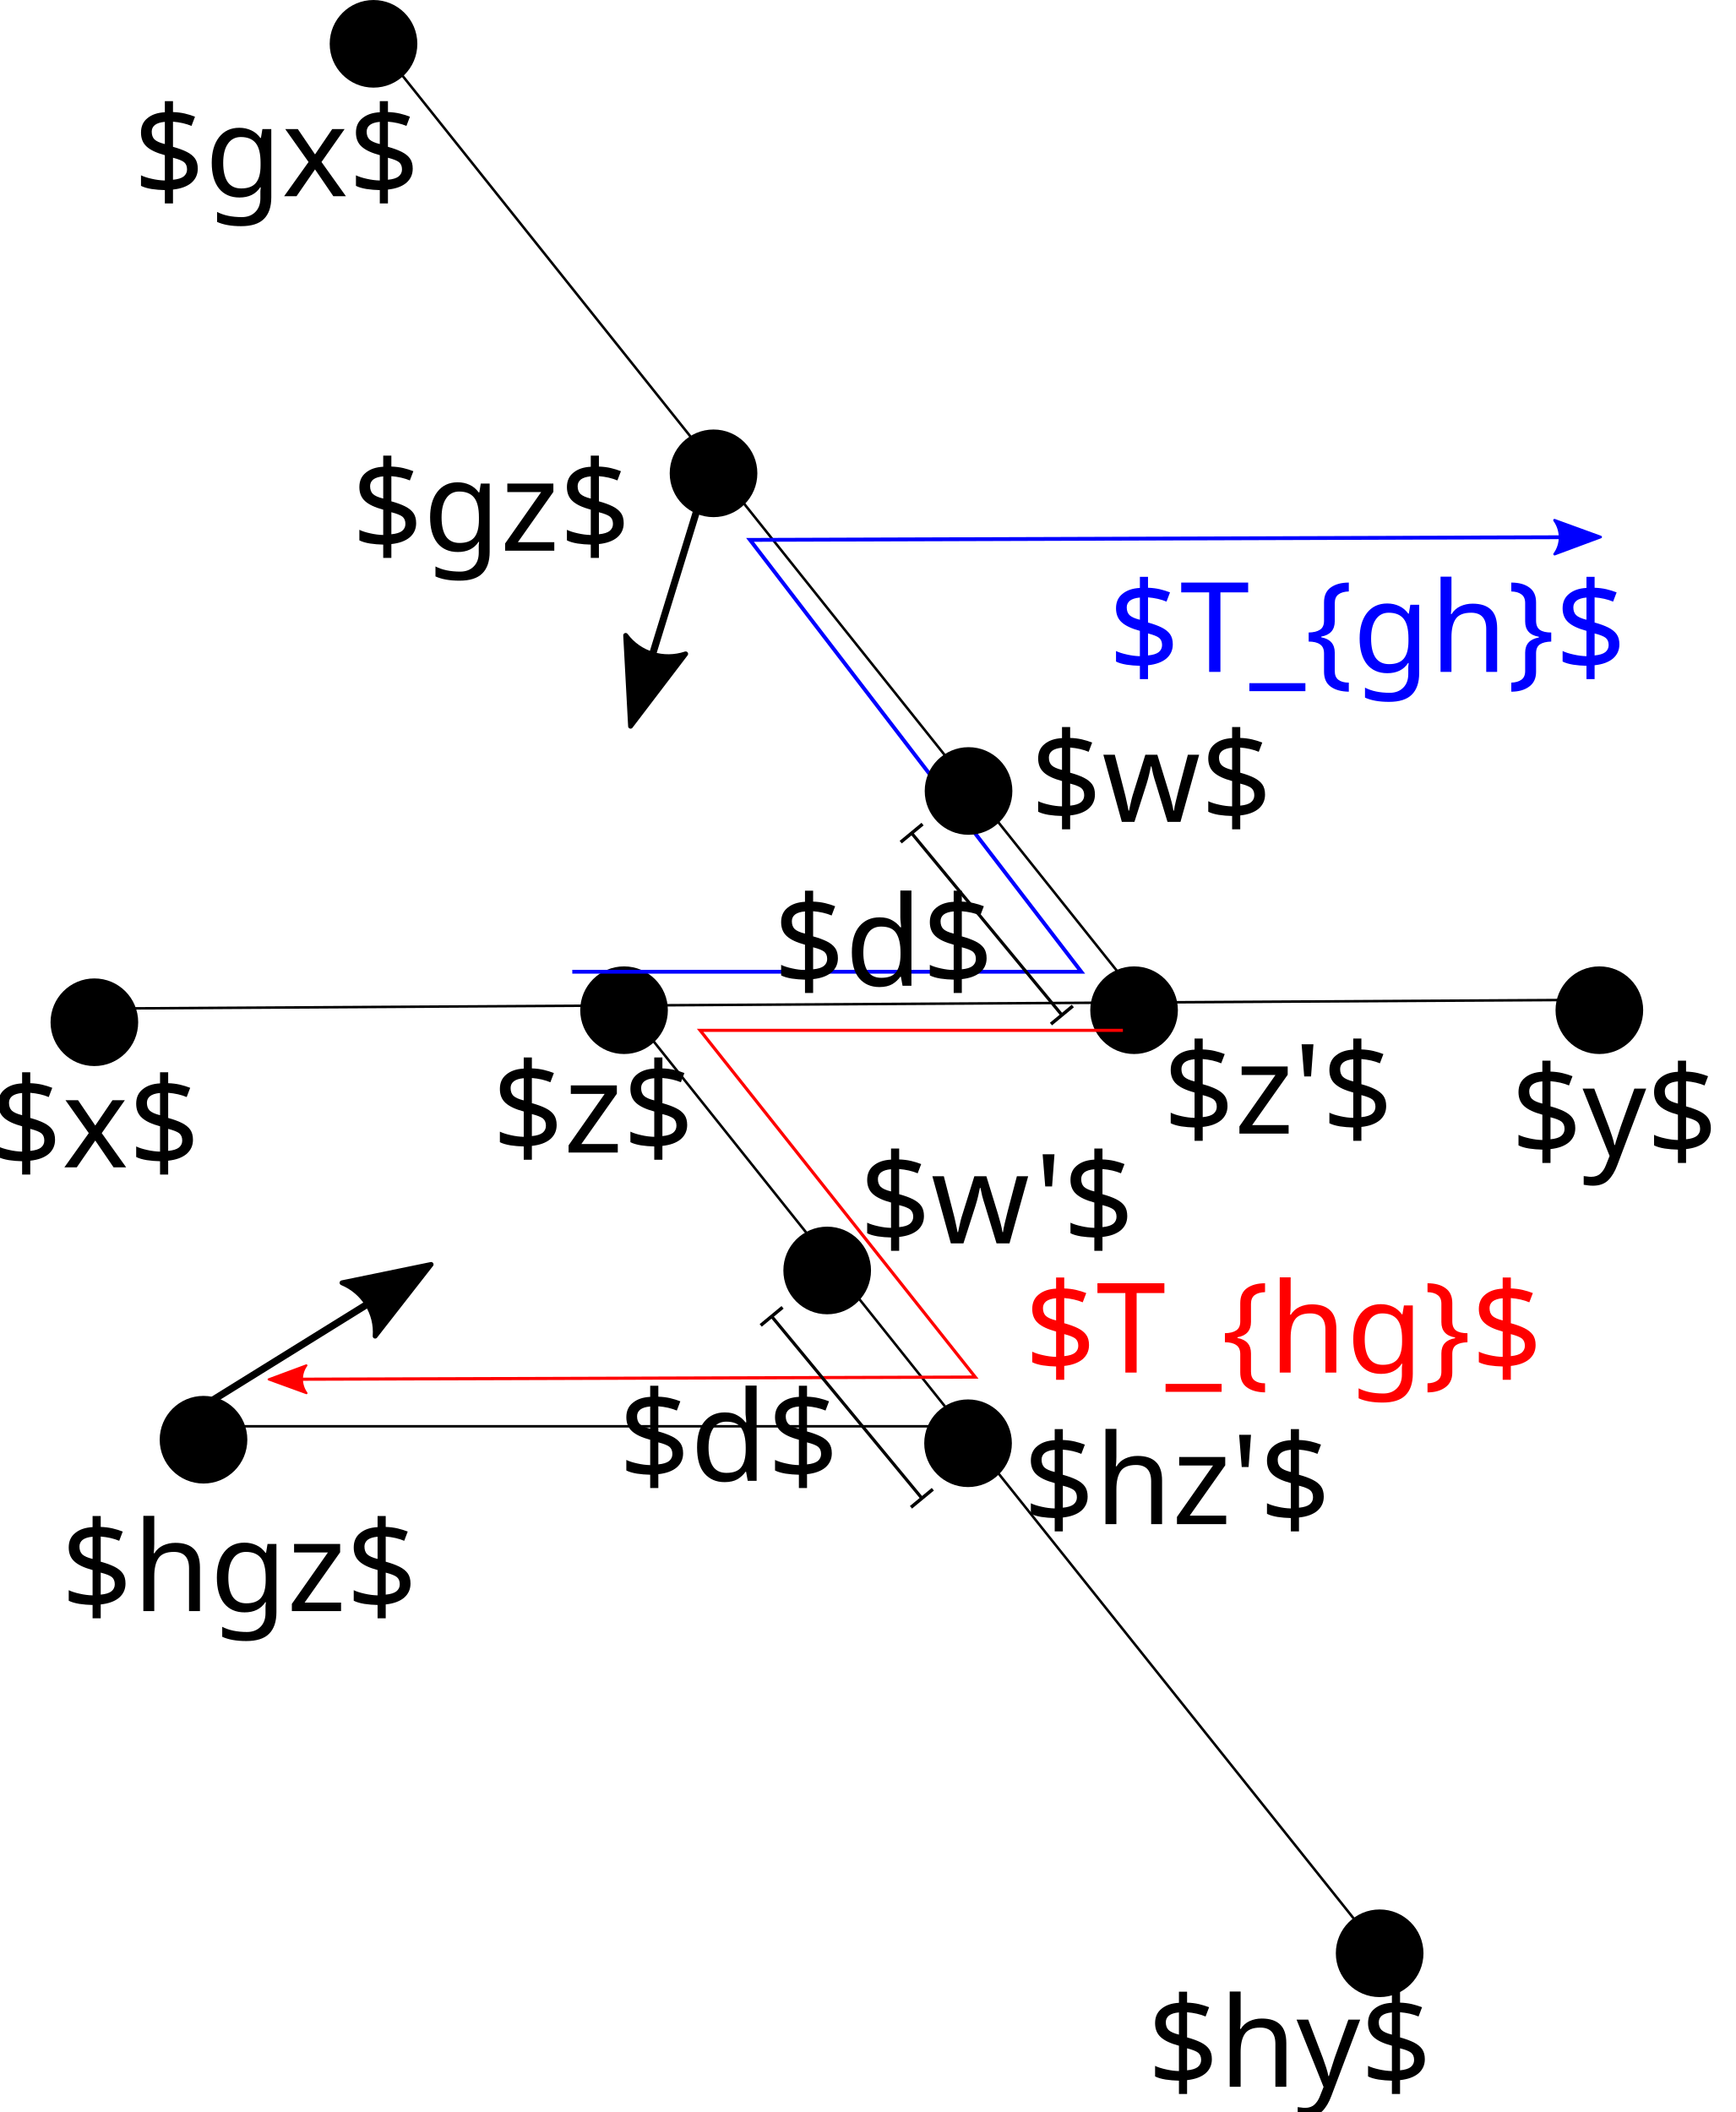
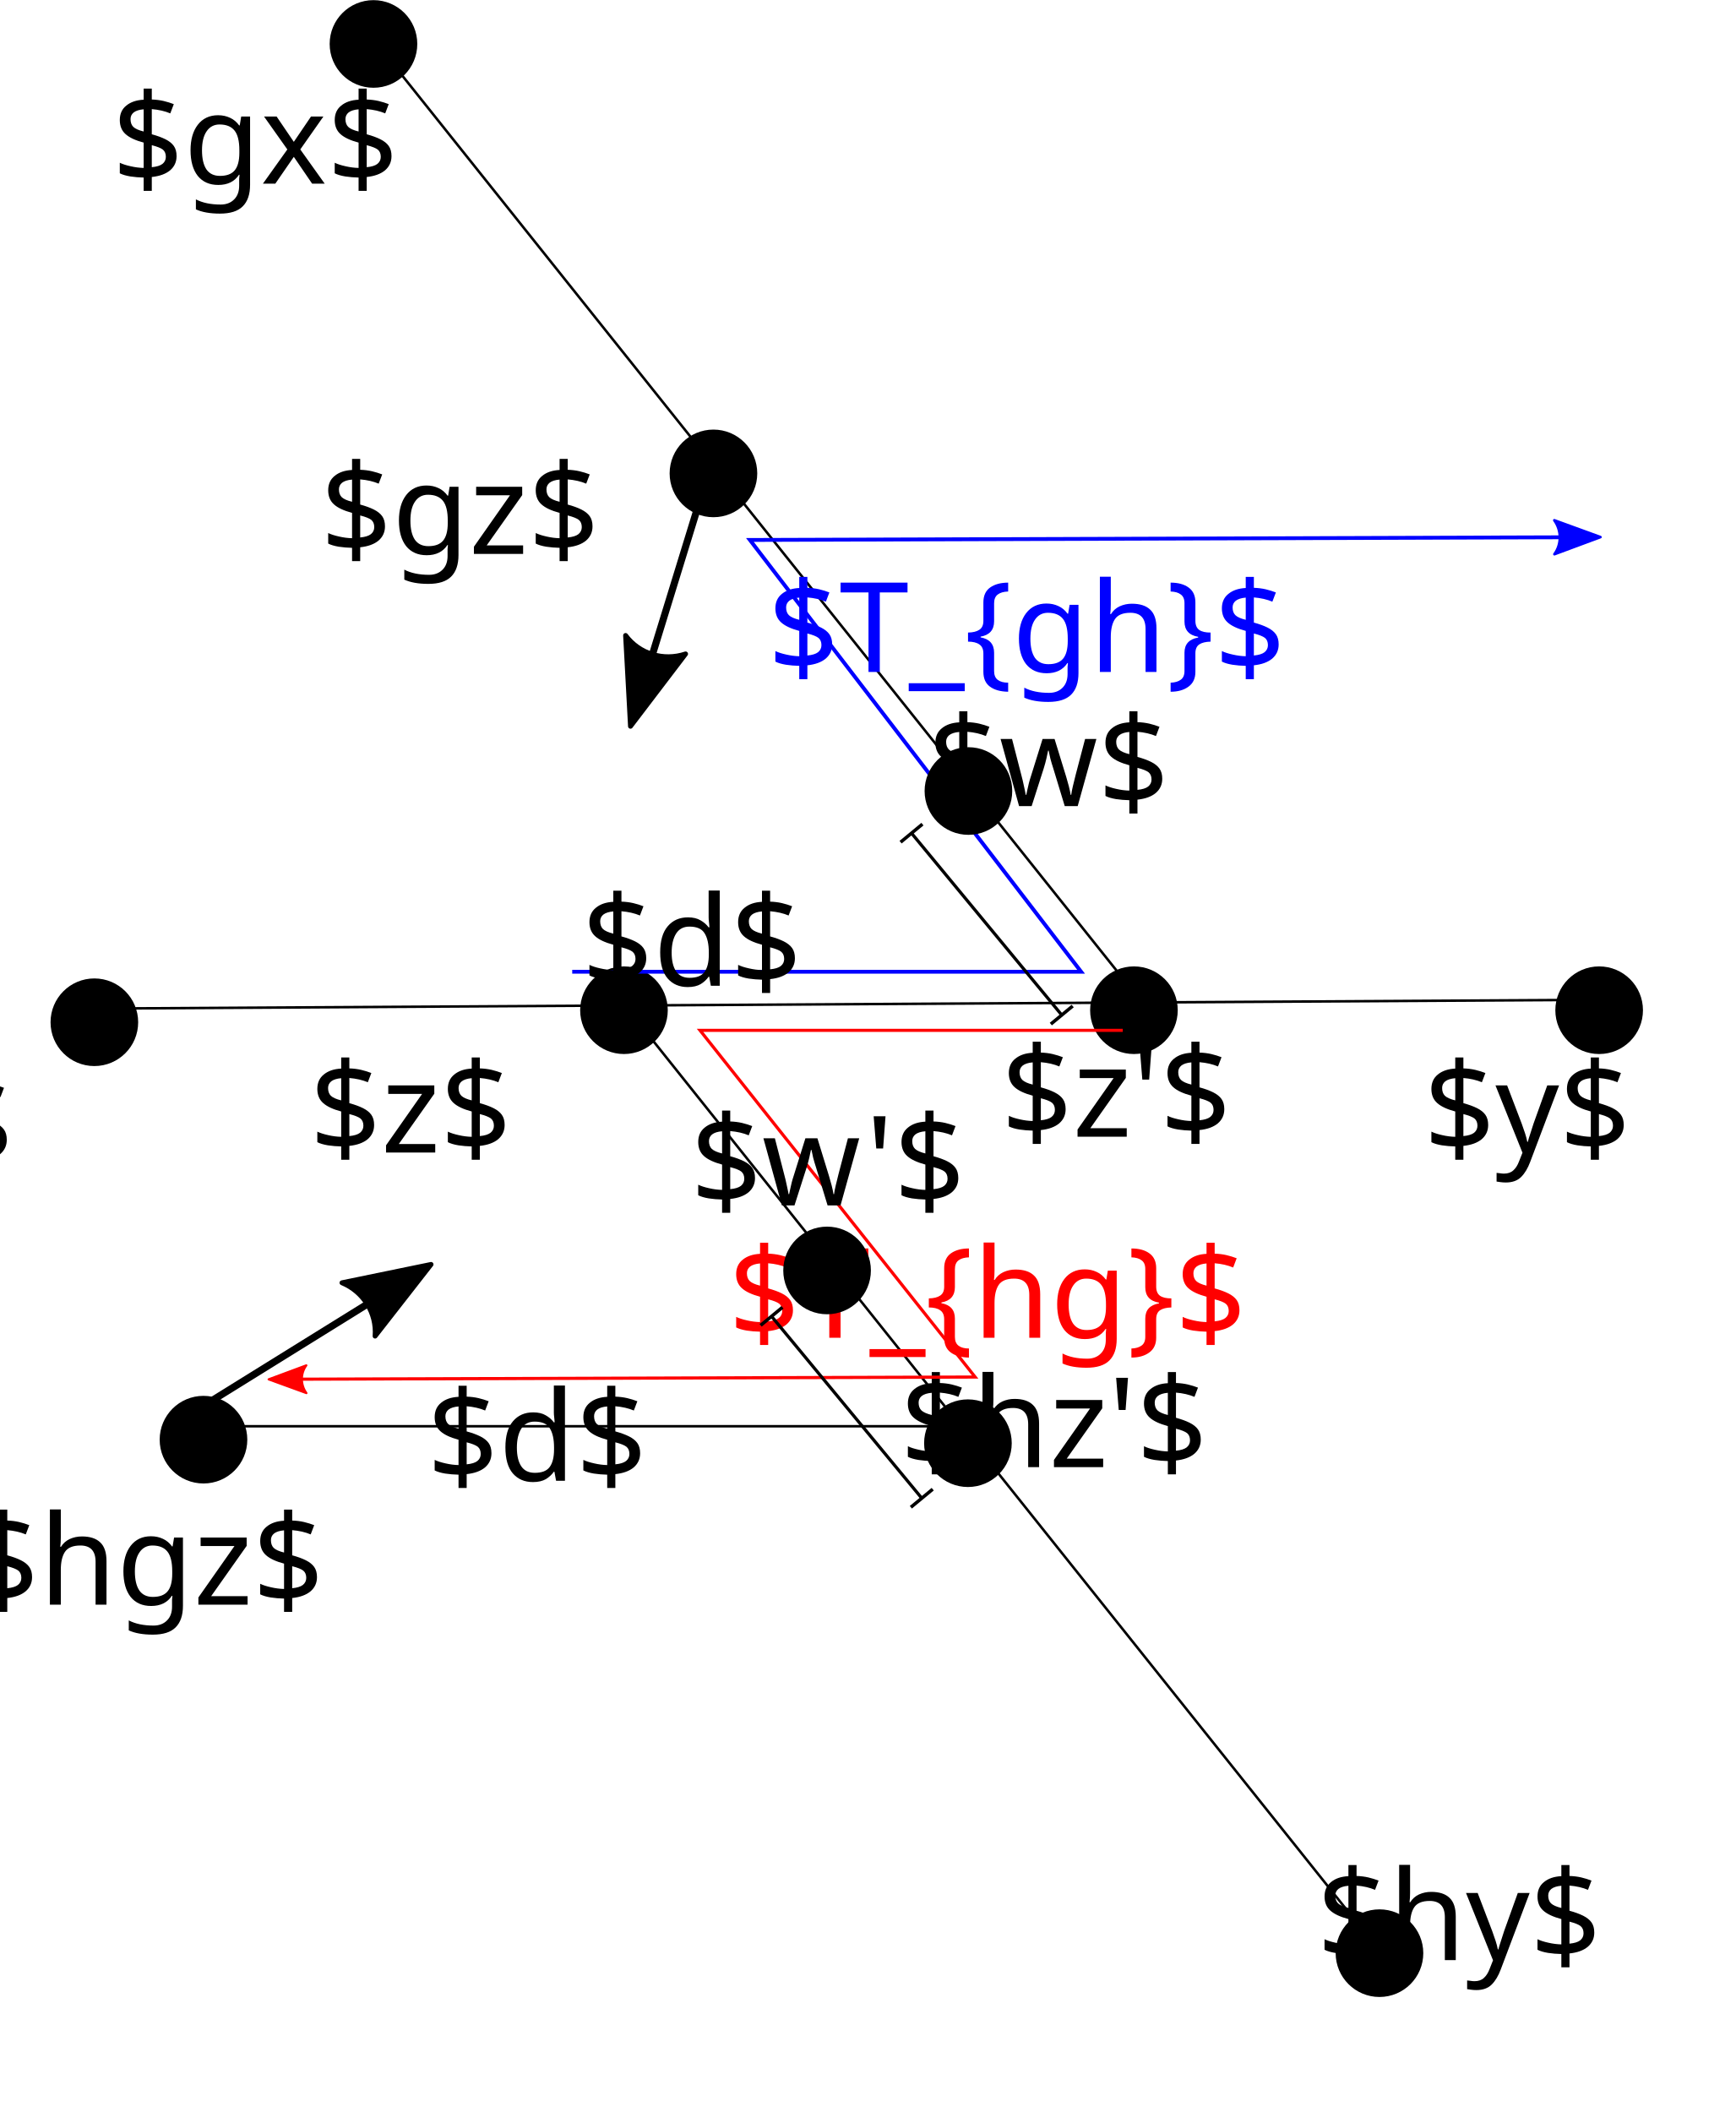
- <svg xmlns="http://www.w3.org/2000/svg" width="146.62mm" height="178.426mm" viewBox="0 0 146.62 178.426" version="1.1" id="svg8">
+ <svg xmlns="http://www.w3.org/2000/svg" width="5.772in" height="7.025in" viewBox="0 0 146.62 178.426" version="1.1" id="svg8">
  <defs id="defs2">
    <marker style="overflow:visible" id="StopL" refX="0" refY="0" orient="auto">
      <path transform="scale(0.8)" style="fill:none;fill-opacity:0.75;fill-rule:evenodd;stroke:#000000;stroke-width:1pt;stroke-opacity:1" d="M 0,5.65 V -5.65" id="path1667" />
    </marker>
    <marker style="overflow:visible" id="marker2094" refX="0" refY="0" orient="auto">
      <path transform="matrix(-1.1,0,0,-1.1,-1.1,0)" d="M 8.719,4.034 -2.207,0.016 8.719,-4.002 c -1.745,2.372 -1.735,5.617 -6e-7,8.035 z" style="fill:#ff0000;fill-opacity:1;fill-rule:evenodd;stroke:#ff0000;stroke-width:0.625;stroke-linejoin:round;stroke-opacity:1" id="path2092" />
    </marker>
    <marker style="overflow:visible" id="marker1842" refX="0" refY="0" orient="auto">
      <path transform="matrix(-1.1,0,0,-1.1,-1.1,0)" d="M 8.719,4.034 -2.207,0.016 8.719,-4.002 c -1.745,2.372 -1.735,5.617 -6e-7,8.035 z" style="fill:#000000;fill-opacity:1;fill-rule:evenodd;stroke:#000000;stroke-width:0.625;stroke-linejoin:round;stroke-opacity:1" id="path1840" />
    </marker>
    <marker style="overflow:visible" id="Arrow1Lstart" refX="0" refY="0" orient="auto">
      <path transform="matrix(0.8,0,0,0.8,10,0)" style="fill:#000000;fill-opacity:1;fill-rule:evenodd;stroke:#000000;stroke-width:1pt;stroke-opacity:1" d="M 0,0 5,-5 -12.5,0 5,5 Z" id="path1498" />
    </marker>
    <marker style="overflow:visible" id="marker1436" refX="0" refY="0" orient="auto">
      <path transform="matrix(-1.1,0,0,-1.1,-1.1,0)" d="M 8.719,4.034 -2.207,0.016 8.719,-4.002 c -1.745,2.372 -1.735,5.617 -6e-7,8.035 z" style="fill:#000000;fill-opacity:1;fill-rule:evenodd;stroke:#000000;stroke-width:0.625;stroke-linejoin:round;stroke-opacity:1" id="path1434" />
    </marker>
    <marker style="overflow:visible" id="Arrow2Lend-0" refX="0" refY="0" orient="auto">
      <path transform="matrix(-1.1,0,0,-1.1,-1.1,0)" d="M 8.719,4.034 -2.207,0.016 8.719,-4.002 c -1.745,2.372 -1.735,5.617 -6e-7,8.035 z" style="fill:#ff0000;fill-opacity:1;fill-rule:evenodd;stroke:#ff0000;stroke-width:0.625;stroke-linejoin:round;stroke-opacity:1" id="path856-1" />
    </marker>
    <marker style="overflow:visible" id="marker4528" refX="0" refY="0" orient="auto">
      <path transform="matrix(-1.1,0,0,-1.1,-1.1,0)" d="M 8.719,4.034 -2.207,0.016 8.719,-4.002 c -1.745,2.372 -1.735,5.617 -6e-7,8.035 z" style="fill:#ffcd00;fill-opacity:1;fill-rule:evenodd;stroke:#ffcd00;stroke-width:0.625;stroke-linejoin:round;stroke-opacity:1" id="path4526" />
    </marker>
    <marker style="overflow:visible" id="marker4528-0" refX="0" refY="0" orient="auto">
      <path transform="matrix(-1.1,0,0,-1.1,-1.1,0)" d="M 8.719,4.034 -2.207,0.016 8.719,-4.002 c -1.745,2.372 -1.735,5.617 -6e-7,8.035 z" style="fill:#00e700;fill-opacity:1;fill-rule:evenodd;stroke:#00e700;stroke-width:0.625;stroke-linejoin:round;stroke-opacity:1" id="path4526-1" />
    </marker>
    <marker style="overflow:visible" id="marker1842-1" refX="0" refY="0" orient="auto">
      <path transform="matrix(-1.1,0,0,-1.1,-1.1,0)" d="M 8.719,4.034 -2.207,0.016 8.719,-4.002 c -1.745,2.372 -1.735,5.617 -6e-7,8.035 z" style="fill:#000000;fill-opacity:1;fill-rule:evenodd;stroke:#000000;stroke-width:0.625;stroke-linejoin:round;stroke-opacity:1" id="path1840-2" />
    </marker>
    <marker style="overflow:visible" id="marker2094-9" refX="0" refY="0" orient="auto">
      <path transform="matrix(-1.1,0,0,-1.1,-1.1,0)" d="M 8.719,4.034 -2.207,0.016 8.719,-4.002 c -1.745,2.372 -1.735,5.617 -6e-7,8.035 z" style="fill:#0000ff;fill-opacity:1;fill-rule:evenodd;stroke:#0000ff;stroke-width:0.625;stroke-linejoin:round;stroke-opacity:1" id="path2092-8" />
    </marker>
    <marker style="overflow:visible" id="StopL-6" refX="0" refY="0" orient="auto">
      <path transform="scale(0.8)" style="fill:none;fill-opacity:0.75;fill-rule:evenodd;stroke:#000000;stroke-width:1pt;stroke-opacity:1" d="M 0,5.65 V -5.65" id="path1667-9" />
    </marker>
    <marker style="overflow:visible" id="marker2763" refX="0" refY="0" orient="auto">
      <path transform="scale(0.8)" style="fill:none;fill-opacity:0.75;fill-rule:evenodd;stroke:#000000;stroke-width:1pt;stroke-opacity:1" d="M 0,5.65 V -5.65" id="path2761" />
    </marker>
  </defs>
  <g id="layer1" transform="translate(-3.162306,-36.79078)">
    <path style="fill:none;stroke:#000000;stroke-width:0.212;stroke-linecap:butt;stroke-linejoin:miter;stroke-miterlimit:4;stroke-dasharray:none;stroke-opacity:1" d="M 10.411,122.002 139.679,121.246" id="path10-5" />
-     <text xml:space="preserve" style="font-style:normal;font-weight:normal;font-size:10.583px;line-height:1.25;font-family:sans-serif;fill:#000000;fill-opacity:1;stroke:none;stroke-width:0.265" x="2.361" y="135.411" id="text1288-9-4">
-       <tspan id="tspan1286-1-8" x="2.361" y="135.411" style="stroke-width:0.265">$x$</tspan>
+     <text xml:space="preserve" style="font-style:normal;font-weight:normal;font-size:10.583px;line-height:1.25;font-family:sans-serif;fill:#000000;fill-opacity:1;stroke:none;stroke-width:0.265;text-anchor:middle;text-align:center" x="11.454" y="135.411" id="text1288-9-4">
+       <tspan id="tspan1286-1-8" x="2.361" y="135.411" style="stroke-width:0.265;text-anchor:middle;text-align:center">$x$</tspan>
    </text>
    <circle style="stroke:#000000;stroke-width:0.6;stroke-miterlimit:4;stroke-dasharray:none;stroke-opacity:1" id="path1219-2-1" cx="11.135" cy="123.152" r="3.402" />
    <circle style="stroke:#000000;stroke-width:0.6;stroke-miterlimit:4;stroke-dasharray:none;stroke-opacity:1" id="path1219-2-1-4" cx="138.284" cy="122.135" r="3.402" />
    <circle style="stroke:#000000;stroke-width:0.6;stroke-miterlimit:4;stroke-dasharray:none;stroke-opacity:1" id="path1219-2-1-5" cx="55.885" cy="122.135" r="3.402" />
    <circle style="stroke:#000000;stroke-width:0.6;stroke-miterlimit:4;stroke-dasharray:none;stroke-opacity:1" id="path1219-2-1-47" cx="98.975" cy="122.135" r="3.402" />
-     <text xml:space="preserve" style="font-style:normal;font-weight:normal;font-size:10.583px;line-height:1.25;font-family:sans-serif;fill:#000000;fill-opacity:1;stroke:none;stroke-width:0.265" x="44.74" y="134.163" id="text1288-9-4-4">
-       <tspan id="tspan1286-1-8-3" x="44.74" y="134.163" style="stroke-width:0.265">$z$</tspan>
+     <text xml:space="preserve" style="font-style:normal;font-weight:normal;font-size:10.583px;line-height:1.25;font-family:sans-serif;fill:#000000;fill-opacity:1;stroke:none;stroke-width:0.265;text-anchor:middle;text-align:center" x="53.481" y="134.163" id="text1288-9-4-4">
+       <tspan id="tspan1286-1-8-3" x="44.74" y="134.163" style="stroke-width:0.265;text-anchor:middle;text-align:center">$z$</tspan>
    </text>
-     <text xml:space="preserve" style="font-style:normal;font-weight:normal;font-size:10.583px;line-height:1.25;font-family:sans-serif;fill:#000000;fill-opacity:1;stroke:none;stroke-width:0.265" x="101.414" y="132.559" id="text1288-9-4-2">
-       <tspan id="tspan1286-1-8-67" x="101.414" y="132.559" style="stroke-width:0.265">$z'$</tspan>
+     <text xml:space="preserve" style="font-style:normal;font-weight:normal;font-size:10.583px;line-height:1.25;font-family:sans-serif;text-align:center;text-anchor:middle;fill:#000000;fill-opacity:1;stroke:none;stroke-width:0.265" x="104.36" y="132.826" id="text1288-9-4-2">
+       <tspan id="tspan1286-1-8-67" x="104.36" y="132.826" style="text-align:center;text-anchor:middle;stroke-width:0.265">$z'$</tspan>
    </text>
-     <text xml:space="preserve" style="font-style:normal;font-weight:normal;font-size:10.583px;line-height:1.25;font-family:sans-serif;fill:#000000;fill-opacity:1;stroke:none;stroke-width:0.265" x="130.796" y="134.43" id="text1288-9-4-85">
-       <tspan id="tspan1286-1-8-8" x="130.796" y="134.43" style="stroke-width:0.265">$y$</tspan>
+     <text xml:space="preserve" style="font-style:normal;font-weight:normal;font-size:10.583px;line-height:1.25;font-family:sans-serif;text-align:center;text-anchor:middle;fill:#000000;fill-opacity:1;stroke:none;stroke-width:0.265" x="139.087" y="134.163" id="text1288-9-4-85">
+       <tspan id="tspan1286-1-8-8" x="139.087" y="134.163" style="text-align:center;text-anchor:middle;stroke-width:0.265">$y$</tspan>
    </text>
    <path style="fill:none;stroke:#000000;stroke-width:0.212;stroke-linecap:butt;stroke-linejoin:miter;stroke-miterlimit:4;stroke-dasharray:none;stroke-opacity:1" d="M 33.207,38.225 98.975,120.624" id="path1214" />
    <circle style="stroke:#000000;stroke-width:0.6;stroke-miterlimit:4;stroke-dasharray:none;stroke-opacity:1" id="path1219-2-1-7" cx="34.719" cy="40.493" r="3.402" />
    <circle style="stroke:#000000;stroke-width:0.6;stroke-miterlimit:4;stroke-dasharray:none;stroke-opacity:1" id="path1219-2-1-5-8" cx="63.445" cy="76.778" r="3.402" />
-     <text xml:space="preserve" style="font-style:normal;font-weight:normal;font-size:10.583px;line-height:1.25;font-family:sans-serif;fill:#000000;fill-opacity:1;stroke:none;stroke-width:0.265" x="14.418" y="53.368" id="text1288-9-4-0">
-       <tspan id="tspan1286-1-8-60" x="14.418" y="53.368" style="stroke-width:0.265">$gx$</tspan>
+     <text xml:space="preserve" style="font-style:normal;font-weight:normal;font-size:10.583px;line-height:1.25;font-family:sans-serif;text-align:center;text-anchor:middle;fill:#000000;fill-opacity:1;stroke:none;stroke-width:0.265" x="31.618" y="52.298" id="text1288-9-4-0">
+       <tspan id="tspan1286-1-8-60" x="31.618" y="52.298" style="text-align:center;text-anchor:middle;stroke-width:0.265">$gx$</tspan>
    </text>
-     <text xml:space="preserve" style="font-style:normal;font-weight:normal;font-size:10.583px;line-height:1.25;font-family:sans-serif;fill:#000000;fill-opacity:1;stroke:none;stroke-width:0.265" x="32.868" y="83.316" id="text1288-9-4-0-6">
-       <tspan id="tspan1286-1-8-60-7" x="32.868" y="83.316" style="stroke-width:0.265">$gz$</tspan>
+     <text xml:space="preserve" style="font-style:normal;font-weight:normal;font-size:10.583px;line-height:1.25;font-family:sans-serif;text-align:center;text-anchor:middle;fill:#000000;fill-opacity:1;stroke:none;stroke-width:0.265" x="48.915" y="83.583" id="text1288-9-4-0-6">
+       <tspan id="tspan1286-1-8-60-7" x="48.915" y="83.583" style="text-align:center;text-anchor:middle;stroke-width:0.265">$gz$</tspan>
    </text>
    <path style="fill:none;stroke:#000000;stroke-width:0.212;stroke-linecap:butt;stroke-linejoin:miter;stroke-miterlimit:4;stroke-dasharray:none;stroke-opacity:1" d="m 54.71,120.165 65.768,82.399" id="path1214-6" />
    <circle style="stroke:#000000;stroke-width:0.6;stroke-miterlimit:4;stroke-dasharray:none;stroke-opacity:1" id="path1219-2-1-7-9" cx="119.722" cy="201.808" r="3.402" />
    <circle style="stroke:#000000;stroke-width:0.6;stroke-miterlimit:4;stroke-dasharray:none;stroke-opacity:1" id="path1219-2-1-5-8-7" cx="84.948" cy="158.719" r="3.402" />
-     <text xml:space="preserve" style="font-style:normal;font-weight:normal;font-size:10.583px;line-height:1.25;font-family:sans-serif;fill:#000000;fill-opacity:1;stroke:none;stroke-width:0.265" x="100.093" y="213.087" id="text1288-9-4-0-63">
-       <tspan id="tspan1286-1-8-60-0" x="100.093" y="213.087" style="stroke-width:0.265">$hy$</tspan>
+     <text xml:space="preserve" style="font-style:normal;font-weight:normal;font-size:10.583px;line-height:1.25;font-family:sans-serif;text-align:center;text-anchor:middle;fill:#000000;fill-opacity:1;stroke:none;stroke-width:0.265" x="133.329" y="202.397" id="text1288-9-4-0-63">
+       <tspan id="tspan1286-1-8-60-0" x="133.329" y="202.397" style="text-align:center;text-anchor:middle;stroke-width:0.265">$hy$</tspan>
    </text>
-     <text xml:space="preserve" style="font-style:normal;font-weight:normal;font-size:10.583px;line-height:1.25;font-family:sans-serif;fill:#000000;fill-opacity:1;stroke:none;stroke-width:0.265" x="89.597" y="165.554" id="text1288-9-4-0-6-0">
-       <tspan id="tspan1286-1-8-60-7-2" x="89.597" y="165.554" style="stroke-width:0.265">$hz'$</tspan>
+     <text xml:space="preserve" style="font-style:normal;font-weight:normal;font-size:10.583px;line-height:1.25;font-family:sans-serif;text-align:center;text-anchor:middle;fill:#000000;fill-opacity:1;stroke:none;stroke-width:0.265" x="99.099" y="160.743" id="text1288-9-4-0-6-0">
+       <tspan id="tspan1286-1-8-60-7-2" x="99.099" y="160.743" style="text-align:center;text-anchor:middle;stroke-width:0.265">$hz'$</tspan>
    </text>
    <path style="fill:none;stroke:#000000;stroke-width:0.212;stroke-linecap:butt;stroke-linejoin:miter;stroke-miterlimit:4;stroke-dasharray:none;stroke-opacity:1" d="M 84.234,157.287 H 17.71" id="path1214-4" />
    <circle style="stroke:#000000;stroke-width:0.6;stroke-miterlimit:4;stroke-dasharray:none;stroke-opacity:1" id="path1219-2-1-7-3" cx="20.356" cy="158.421" r="3.402" />
    <path style="fill:none;stroke:#000000;stroke-width:0.6;stroke-linecap:butt;stroke-linejoin:miter;stroke-miterlimit:4;stroke-dasharray:none;stroke-opacity:1;marker-end:url(#marker1842)" d="M 16.99,157.65 38.913,144.043" id="path1214-4-3" />
-     <text xml:space="preserve" style="font-style:normal;font-weight:normal;font-size:10.583px;line-height:1.25;font-family:sans-serif;fill:#000000;fill-opacity:1;stroke:none;stroke-width:0.265" x="8.312" y="172.9" id="text1288-9-4-0-6-0-6">
-       <tspan id="tspan1286-1-8-60-7-2-4" x="8.312" y="172.9" style="stroke-width:0.265">$hgz$</tspan>
+     <text xml:space="preserve" style="font-style:normal;font-weight:normal;font-size:10.583px;line-height:1.25;font-family:sans-serif;text-align:center;text-anchor:middle;fill:#000000;fill-opacity:1;stroke:none;stroke-width:0.265" x="22.362" y="172.365" id="text1288-9-4-0-6-0-6">
+       <tspan id="tspan1286-1-8-60-7-2-4" x="22.362" y="172.365" style="text-align:center;text-anchor:middle;stroke-width:0.265">$hgz$</tspan>
    </text>
    <path style="fill:none;stroke:#000000;stroke-width:0.6;stroke-linecap:butt;stroke-linejoin:miter;stroke-miterlimit:4;stroke-dasharray:none;stroke-opacity:1;marker-end:url(#marker1842-1)" d="M 62.707,77.725 56.66,97.379" id="path1214-4-3-3" />
    <path style="fill:none;stroke:#ff0000;stroke-width:0.265;stroke-linecap:butt;stroke-linejoin:miter;stroke-miterlimit:4;stroke-dasharray:none;stroke-opacity:1;marker-end:url(#marker2094)" d="M 98.03,123.836 H 62.311 l 23.246,29.293 -59.342,0.189" id="path2084" />
    <path style="fill:none;stroke:#0000ff;stroke-width:0.324;stroke-linecap:butt;stroke-linejoin:miter;stroke-miterlimit:4;stroke-dasharray:none;stroke-opacity:1;marker-end:url(#marker2094-9)" d="M 51.512,118.884 H 94.511 L 66.527,82.402 l 71.437,-0.235" id="path2084-7" />
-     <text xml:space="preserve" style="font-style:normal;font-weight:normal;font-size:10.583px;line-height:1.25;font-family:sans-serif;fill:#000000;fill-opacity:1;stroke:none;stroke-width:0.265;stroke-miterlimit:4;stroke-dasharray:none" x="89.714" y="152.751" id="text2391">
-       <tspan id="tspan2389" x="89.714" y="152.751" style="fill:#ff0000;fill-opacity:1;stroke-width:0.265;stroke-miterlimit:4;stroke-dasharray:none">$T_{hg}$</tspan>
+     <text xml:space="preserve" style="font-style:normal;font-weight:normal;font-size:10.583px;line-height:1.25;font-family:sans-serif;text-align:center;text-anchor:middle;fill:#000000;fill-opacity:1;stroke:none;stroke-width:0.265;stroke-miterlimit:4;stroke-dasharray:none" x="93.48" y="149.812" id="text2391">
+       <tspan id="tspan2389" x="93.48" y="149.812" style="text-align:center;text-anchor:middle;fill:#ff0000;fill-opacity:1;stroke-width:0.265;stroke-miterlimit:4;stroke-dasharray:none">$T_{hg}$</tspan>
    </text>
-     <text xml:space="preserve" style="font-style:normal;font-weight:normal;font-size:10.583px;line-height:1.25;font-family:sans-serif;fill:#0000ff;fill-opacity:1;stroke:none;stroke-width:0.265;stroke-miterlimit:4;stroke-dasharray:none" x="96.793" y="93.554" id="text2391-4">
-       <tspan id="tspan2389-9" x="96.793" y="93.554" style="fill:#0000ff;fill-opacity:1;stroke-width:0.265;stroke-miterlimit:4;stroke-dasharray:none">$T_{gh}$</tspan>
+     <text xml:space="preserve" style="font-style:normal;font-weight:normal;font-size:10.583px;line-height:1.25;font-family:sans-serif;fill:#0000ff;fill-opacity:1;stroke:none;stroke-width:0.265;stroke-miterlimit:4;stroke-dasharray:none;text-anchor:middle;text-align:center" x="122.742" y="93.554" id="text2391-4">
+       <tspan id="tspan2389-9" x="96.793" y="93.554" style="fill:#0000ff;fill-opacity:1;stroke-width:0.265;stroke-miterlimit:4;stroke-dasharray:none;text-anchor:middle;text-align:center">$T_{gh}$</tspan>
    </text>
    <circle style="stroke:#000000;stroke-width:0.6;stroke-miterlimit:4;stroke-dasharray:none;stroke-opacity:1" id="path1219-2-1-45" cx="84.99" cy="103.615" r="3.402" />
-     <text xml:space="preserve" style="font-style:normal;font-weight:normal;font-size:10.583px;line-height:1.25;font-family:sans-serif;fill:#000000;fill-opacity:1;stroke:none;stroke-width:0.265" x="90.215" y="106.244" id="text1288-9-4-85-5">
-       <tspan id="tspan1286-1-8-8-4" x="90.215" y="106.244" style="stroke-width:0.265">$w$</tspan>
+     <text xml:space="preserve" style="font-style:normal;font-weight:normal;font-size:10.583px;line-height:1.25;font-family:sans-serif;text-align:center;text-anchor:middle;fill:#000000;fill-opacity:1;stroke:none;stroke-width:0.265" x="98.636" y="104.908" id="text1288-9-4-85-5">
+       <tspan id="tspan1286-1-8-8-4" x="98.636" y="104.908" style="text-align:center;text-anchor:middle;stroke-width:0.265">$w$</tspan>
    </text>
    <circle style="stroke:#000000;stroke-width:0.6;stroke-miterlimit:4;stroke-dasharray:none;stroke-opacity:1" id="path1219-2-1-45-3" cx="73.047" cy="144.123" r="3.402" />
    <path style="fill:none;stroke:#000000;stroke-width:0.265;stroke-linecap:butt;stroke-linejoin:miter;stroke-miterlimit:4;stroke-dasharray:none;stroke-opacity:1;marker-start:url(#StopL);marker-end:url(#StopL)" d="m 80.181,107.175 12.695,15.368" id="path2481" />
    <path style="fill:none;stroke:#000000;stroke-width:0.265;stroke-linecap:butt;stroke-linejoin:miter;stroke-miterlimit:4;stroke-dasharray:none;stroke-opacity:1;marker-start:url(#StopL-6);marker-end:url(#StopL-6)" d="m 68.354,148 12.695,15.368" id="path2481-5" />
-     <text xml:space="preserve" style="font-style:normal;font-weight:normal;font-size:10.583px;line-height:1.25;font-family:sans-serif;fill:#000000;fill-opacity:1;stroke:none;stroke-width:0.265" x="68.501" y="120.07" id="text1288-9-4-4-2">
-       <tspan id="tspan1286-1-8-3-5" x="68.501" y="120.07" style="stroke-width:0.265">$d$</tspan>
+     <text xml:space="preserve" style="font-style:normal;font-weight:normal;font-size:10.583px;line-height:1.25;font-family:sans-serif;fill:#000000;fill-opacity:1;stroke:none;stroke-width:0.265;text-anchor:middle;text-align:center" x="77.758" y="120.07" id="text1288-9-4-4-2">
+       <tspan id="tspan1286-1-8-3-5" x="68.501" y="120.07" style="stroke-width:0.265;text-anchor:middle;text-align:center">$d$</tspan>
    </text>
-     <text xml:space="preserve" style="font-style:normal;font-weight:normal;font-size:10.583px;line-height:1.25;font-family:sans-serif;fill:#000000;fill-opacity:1;stroke:none;stroke-width:0.265" x="55.422" y="161.897" id="text1288-9-4-4-2-4">
-       <tspan id="tspan1286-1-8-3-5-0" x="55.422" y="161.897" style="stroke-width:0.265">$d$</tspan>
+     <text xml:space="preserve" style="font-style:normal;font-weight:normal;font-size:10.583px;line-height:1.25;font-family:sans-serif;fill:#000000;fill-opacity:1;stroke:none;stroke-width:0.265;text-anchor:middle;text-align:center" x="64.68" y="161.897" id="text1288-9-4-4-2-4">
+       <tspan id="tspan1286-1-8-3-5-0" x="55.422" y="161.897" style="stroke-width:0.265;text-anchor:middle;text-align:center">$d$</tspan>
    </text>
-     <text xml:space="preserve" style="font-style:normal;font-weight:normal;font-size:10.583px;line-height:1.25;font-family:sans-serif;fill:#000000;fill-opacity:1;stroke:none;stroke-width:0.265" x="75.77" y="141.852" id="text1288-9-4-85-5-7">
-       <tspan id="tspan1286-1-8-8-4-9" x="75.77" y="141.852" style="stroke-width:0.265">$w'$</tspan>
+     <text xml:space="preserve" style="font-style:normal;font-weight:normal;font-size:10.583px;line-height:1.25;font-family:sans-serif;text-align:center;text-anchor:middle;fill:#000000;fill-opacity:1;stroke:none;stroke-width:0.265" x="79.999" y="138.645" id="text1288-9-4-85-5-7">
+       <tspan id="tspan1286-1-8-8-4-9" x="79.999" y="138.645" style="text-align:center;text-anchor:middle;stroke-width:0.265">$w'$</tspan>
    </text>
  </g>
</svg>
